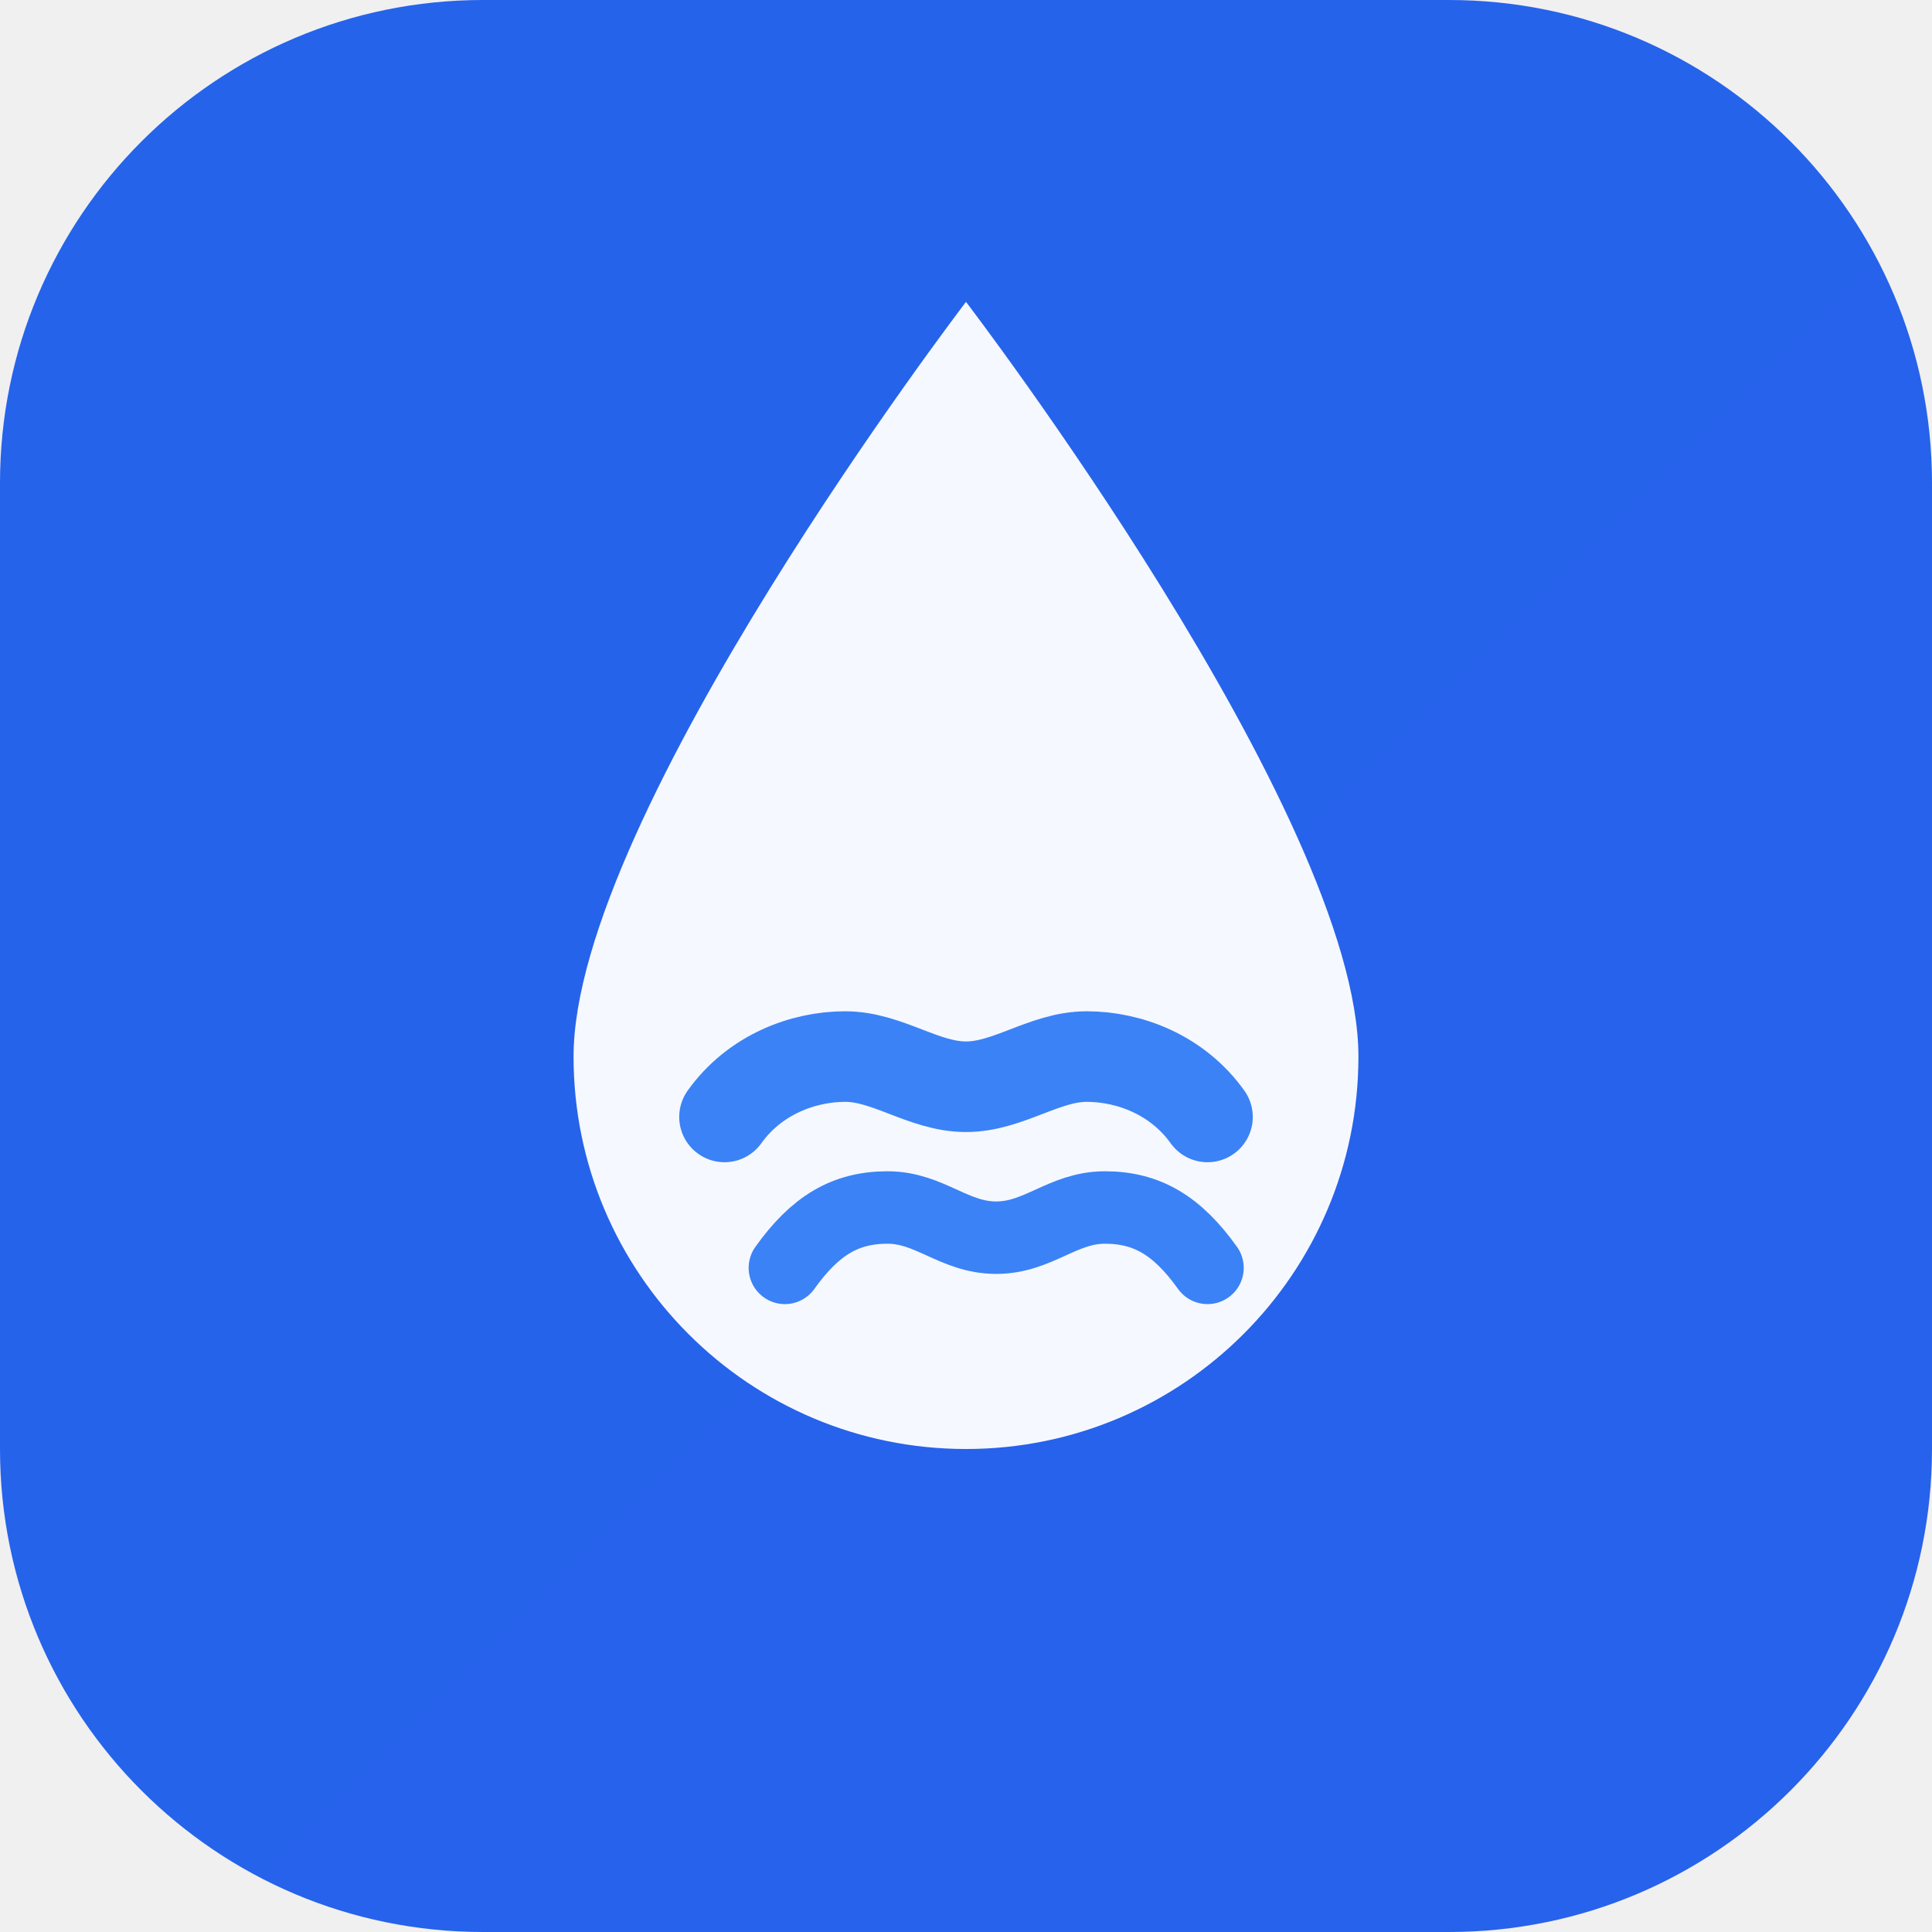
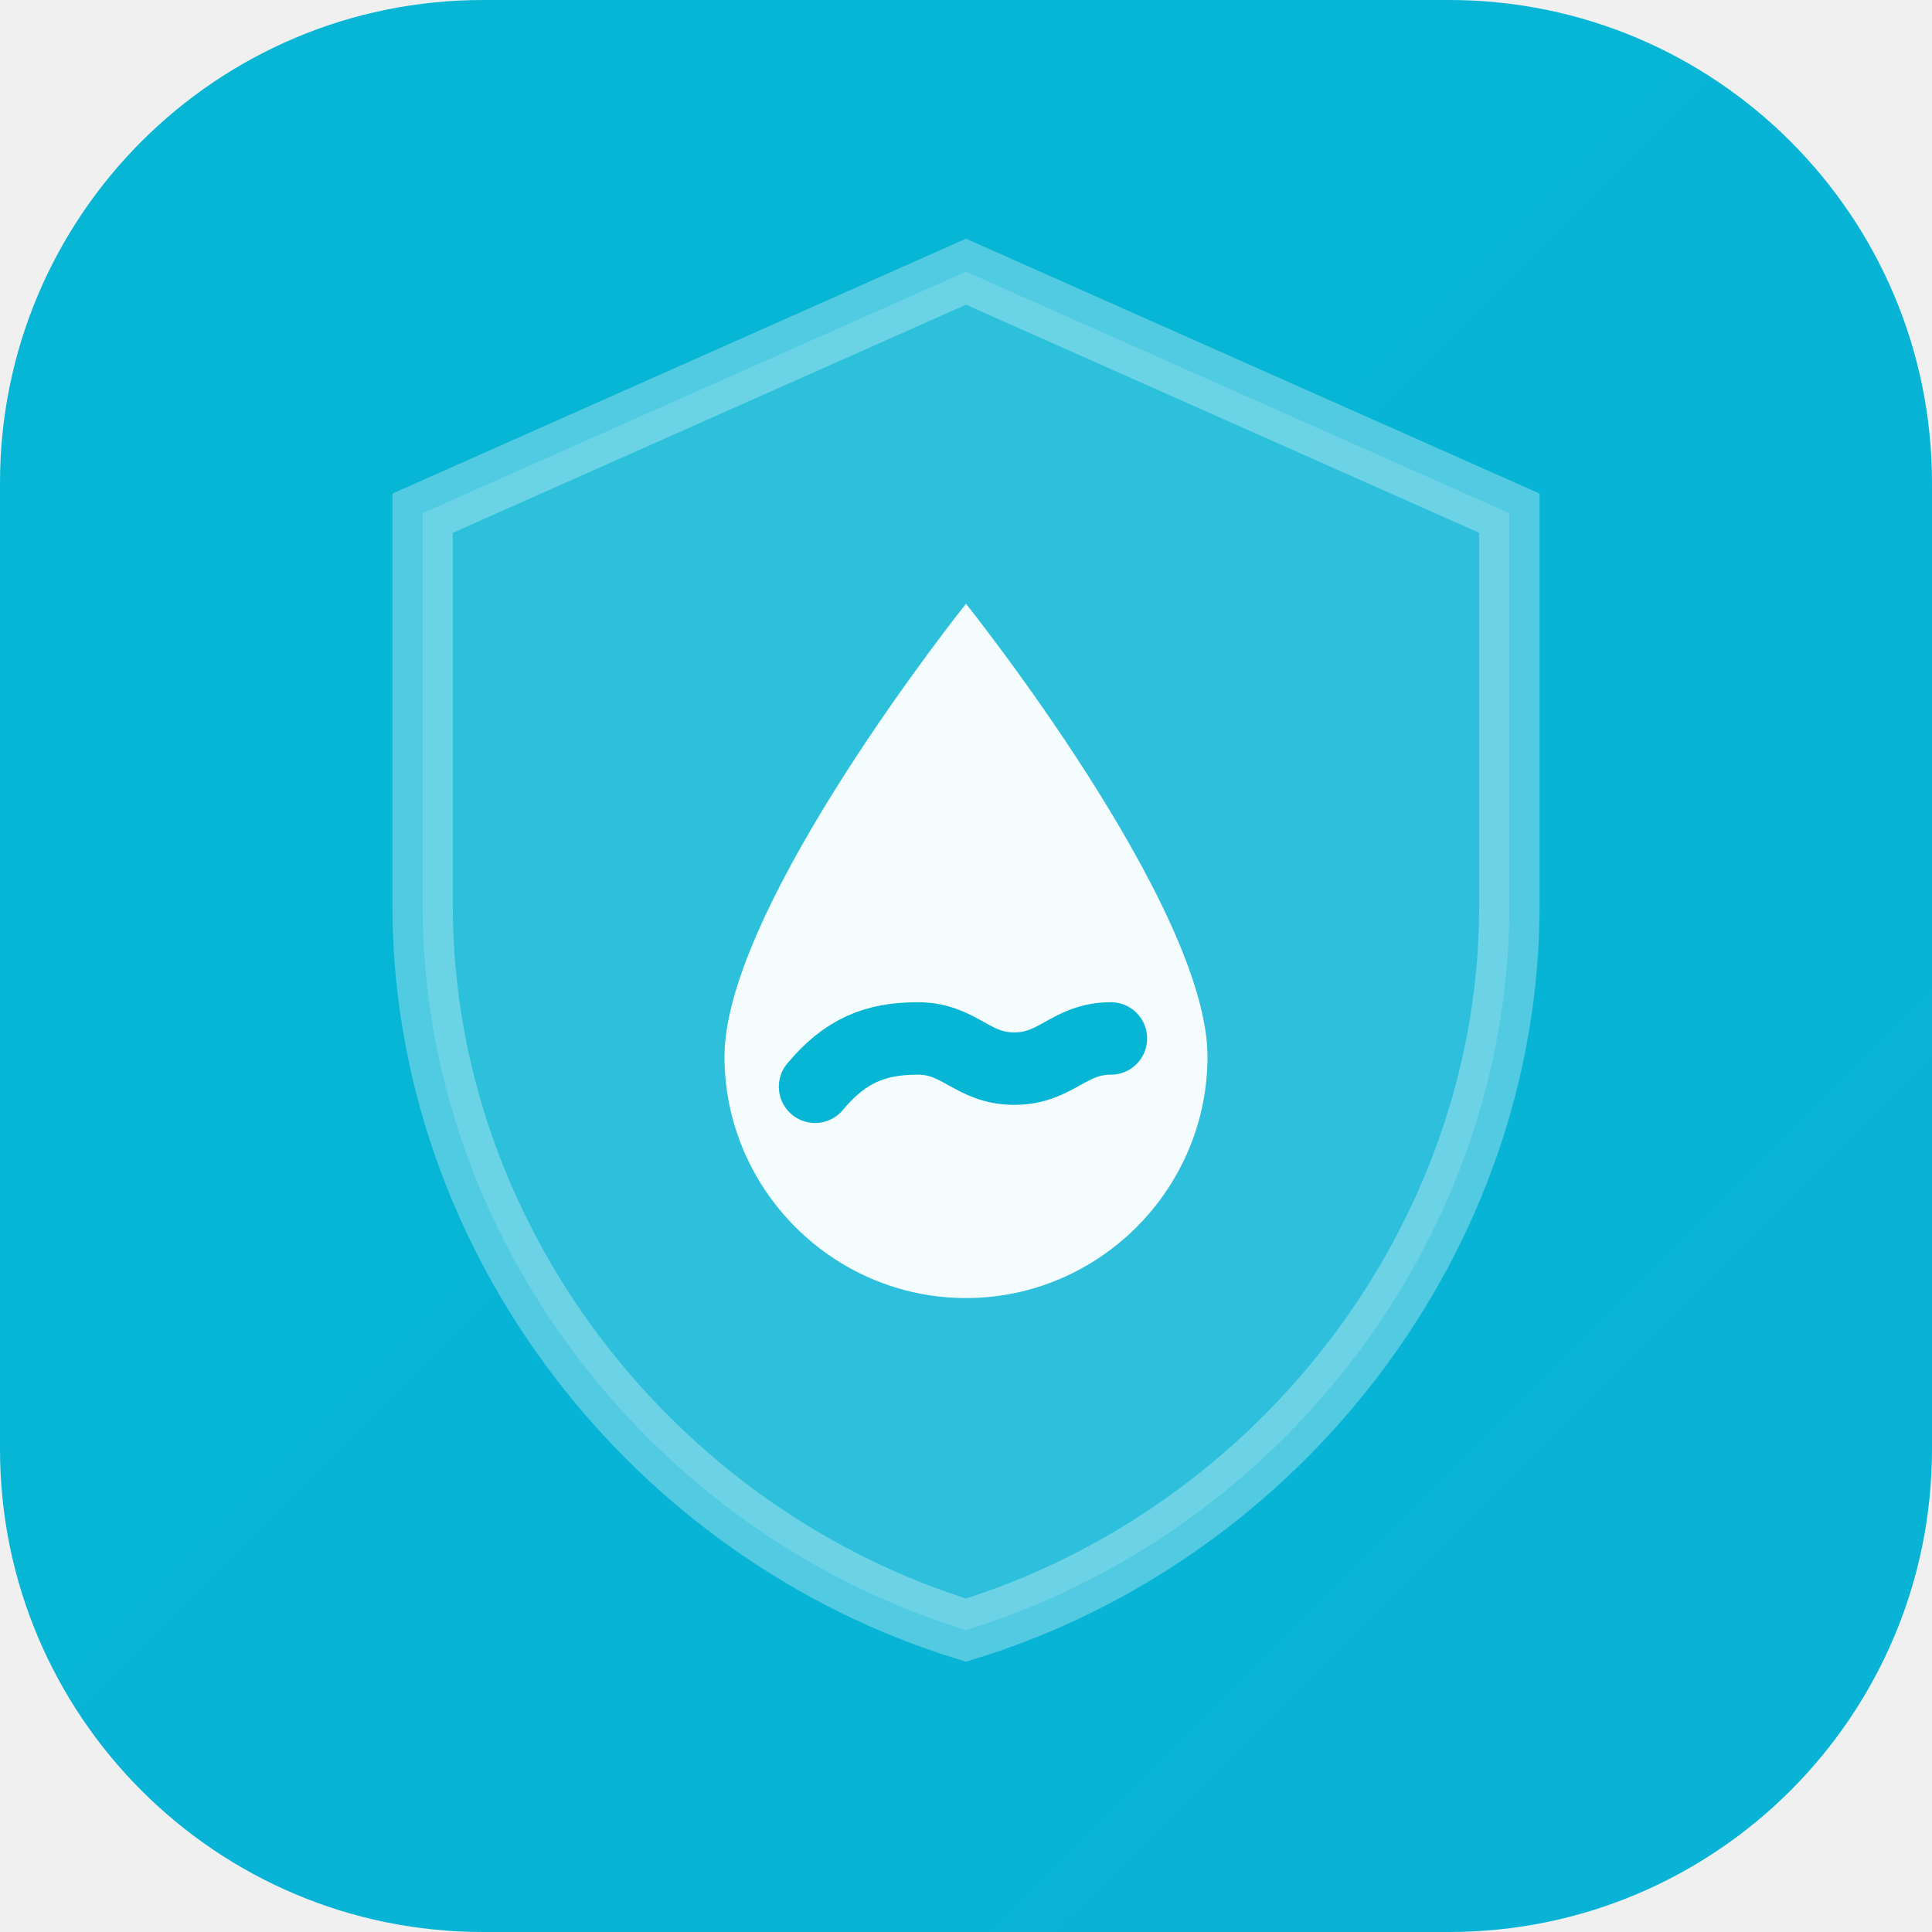
<svg xmlns="http://www.w3.org/2000/svg" width="32" height="32" viewBox="0 0 32 32" fill="none">
  <rect width="32" height="32" rx="8" fill="url(#bg)" />
-   <path d="M16 5C16 5 9.5 13.5 9.5 17.5C9.5 21.09 12.41 24 16 24C19.59 24 22.5 21.09 22.5 17.5C22.5 13.5 16 5 16 5Z" fill="white" opacity="0.95" />
-   <path d="M12 18.5C12.5 17.8 13.3 17.5 14 17.5C14.7 17.5 15.3 18 16 18C16.7 18 17.3 17.5 18 17.5C18.7 17.5 19.5 17.8 20 18.5" stroke="#3b82f6" stroke-width="1.5" stroke-linecap="round" />
-   <path d="M13 21C13.5 20.3 14 20 14.7 20C15.4 20 15.8 20.5 16.5 20.5C17.2 20.5 17.6 20 18.3 20C19 20 19.5 20.3 20 21" stroke="#3b82f6" stroke-width="1.2" stroke-linecap="round" />
+   <path d="M16 4.5L7 8.5V15C7 20.5 10.8 25.4 16 27C21.2 25.4 25 20.5 25 15V8.5L16 4.5Z" fill="white" fill-opacity="0.15" stroke="white" stroke-width="1" stroke-opacity="0.3" />
+   <path d="M16 10C16 10 12 15 12 17.5C12 19.7 13.8 21.5 16 21.5C18.2 21.5 20 19.7 20 17.5C20 15 16 10 16 10Z" fill="white" opacity="0.95" />
+   <path d="M13.5 18C14 17.4 14.5 17.2 15.2 17.2C15.9 17.2 16.1 17.7 16.8 17.7C17.5 17.7 17.7 17.2 18.4 17.2" stroke="url(#wave)" stroke-width="1.2" stroke-linecap="round" />
  <defs>
    <linearGradient id="bg" x1="0" y1="0" x2="32" y2="32">
-       <stop stop-color="#2563eb" />
+       <stop stop-color="#06b6d4" />
+       <stop offset="0.5" stop-color="#3b82f6" />
+       <stop offset="1" stop-color="#6366f1" />
+     </linearGradient>
+     <linearGradient id="wave" x1="13.5" y1="17.5" x2="18.4" y2="17.5">
+       <stop stop-color="#06b6d4" />
      <stop offset="1" stop-color="#4f46e5" />
    </linearGradient>
  </defs>
</svg>
